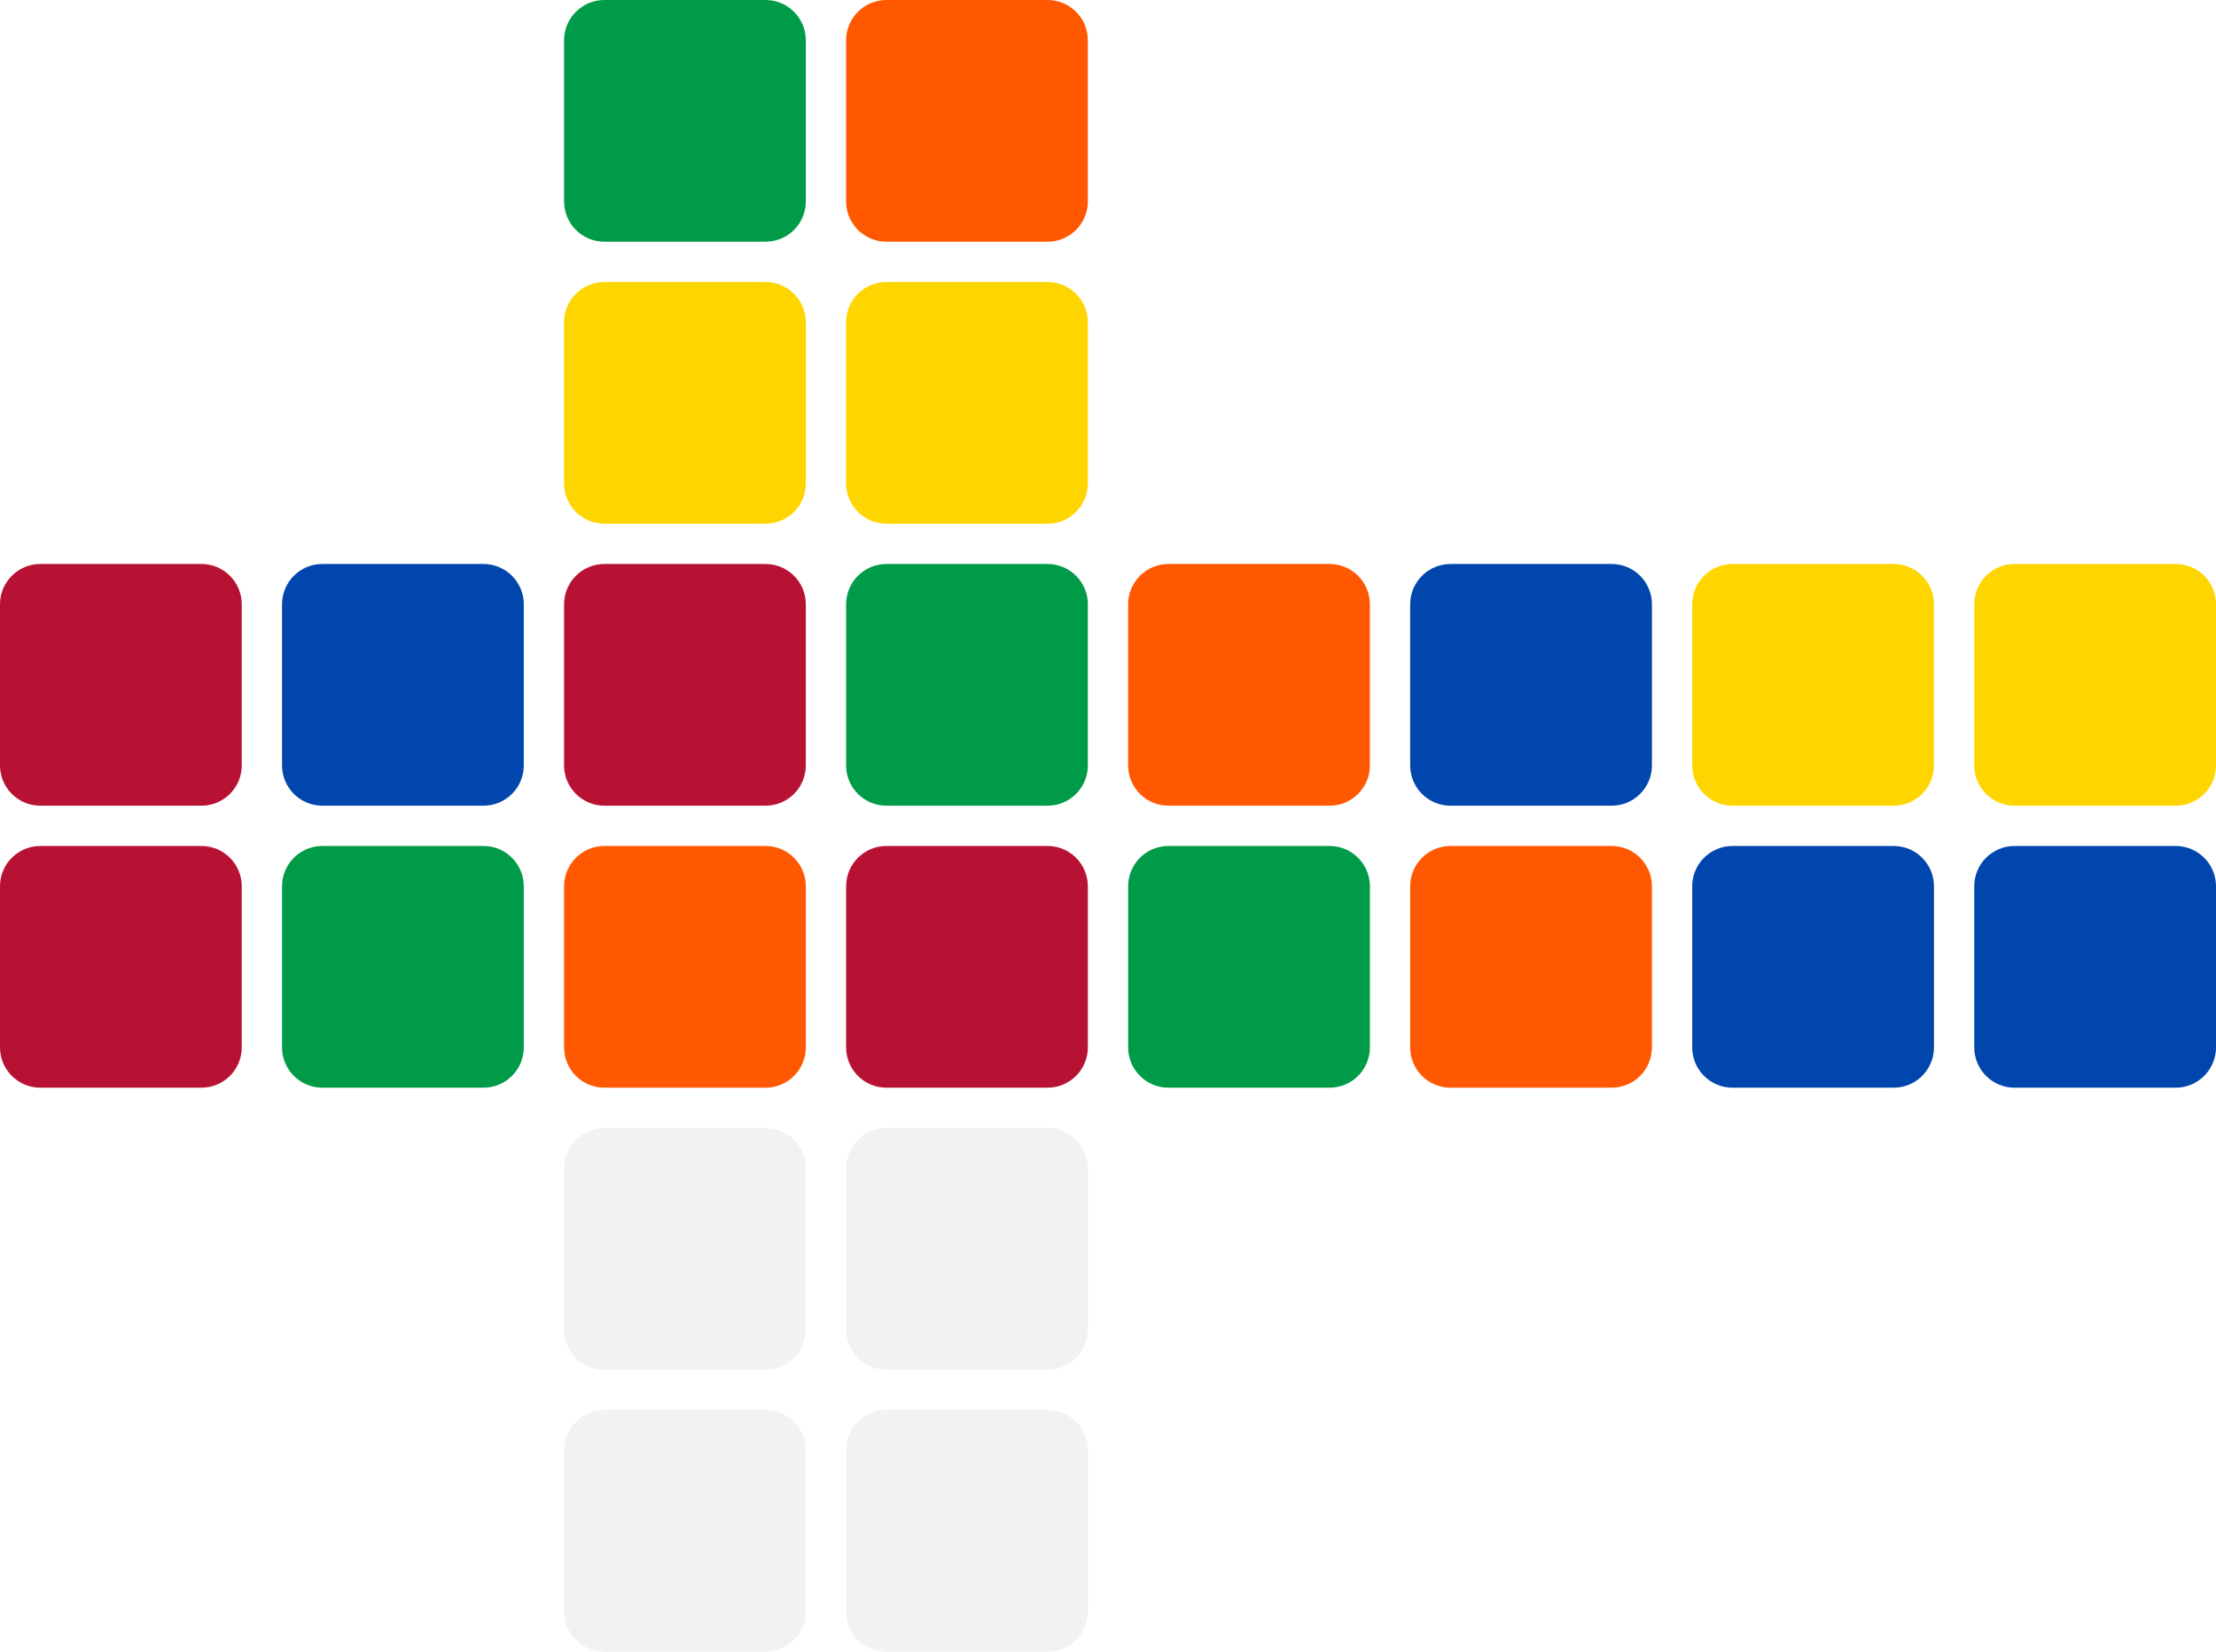
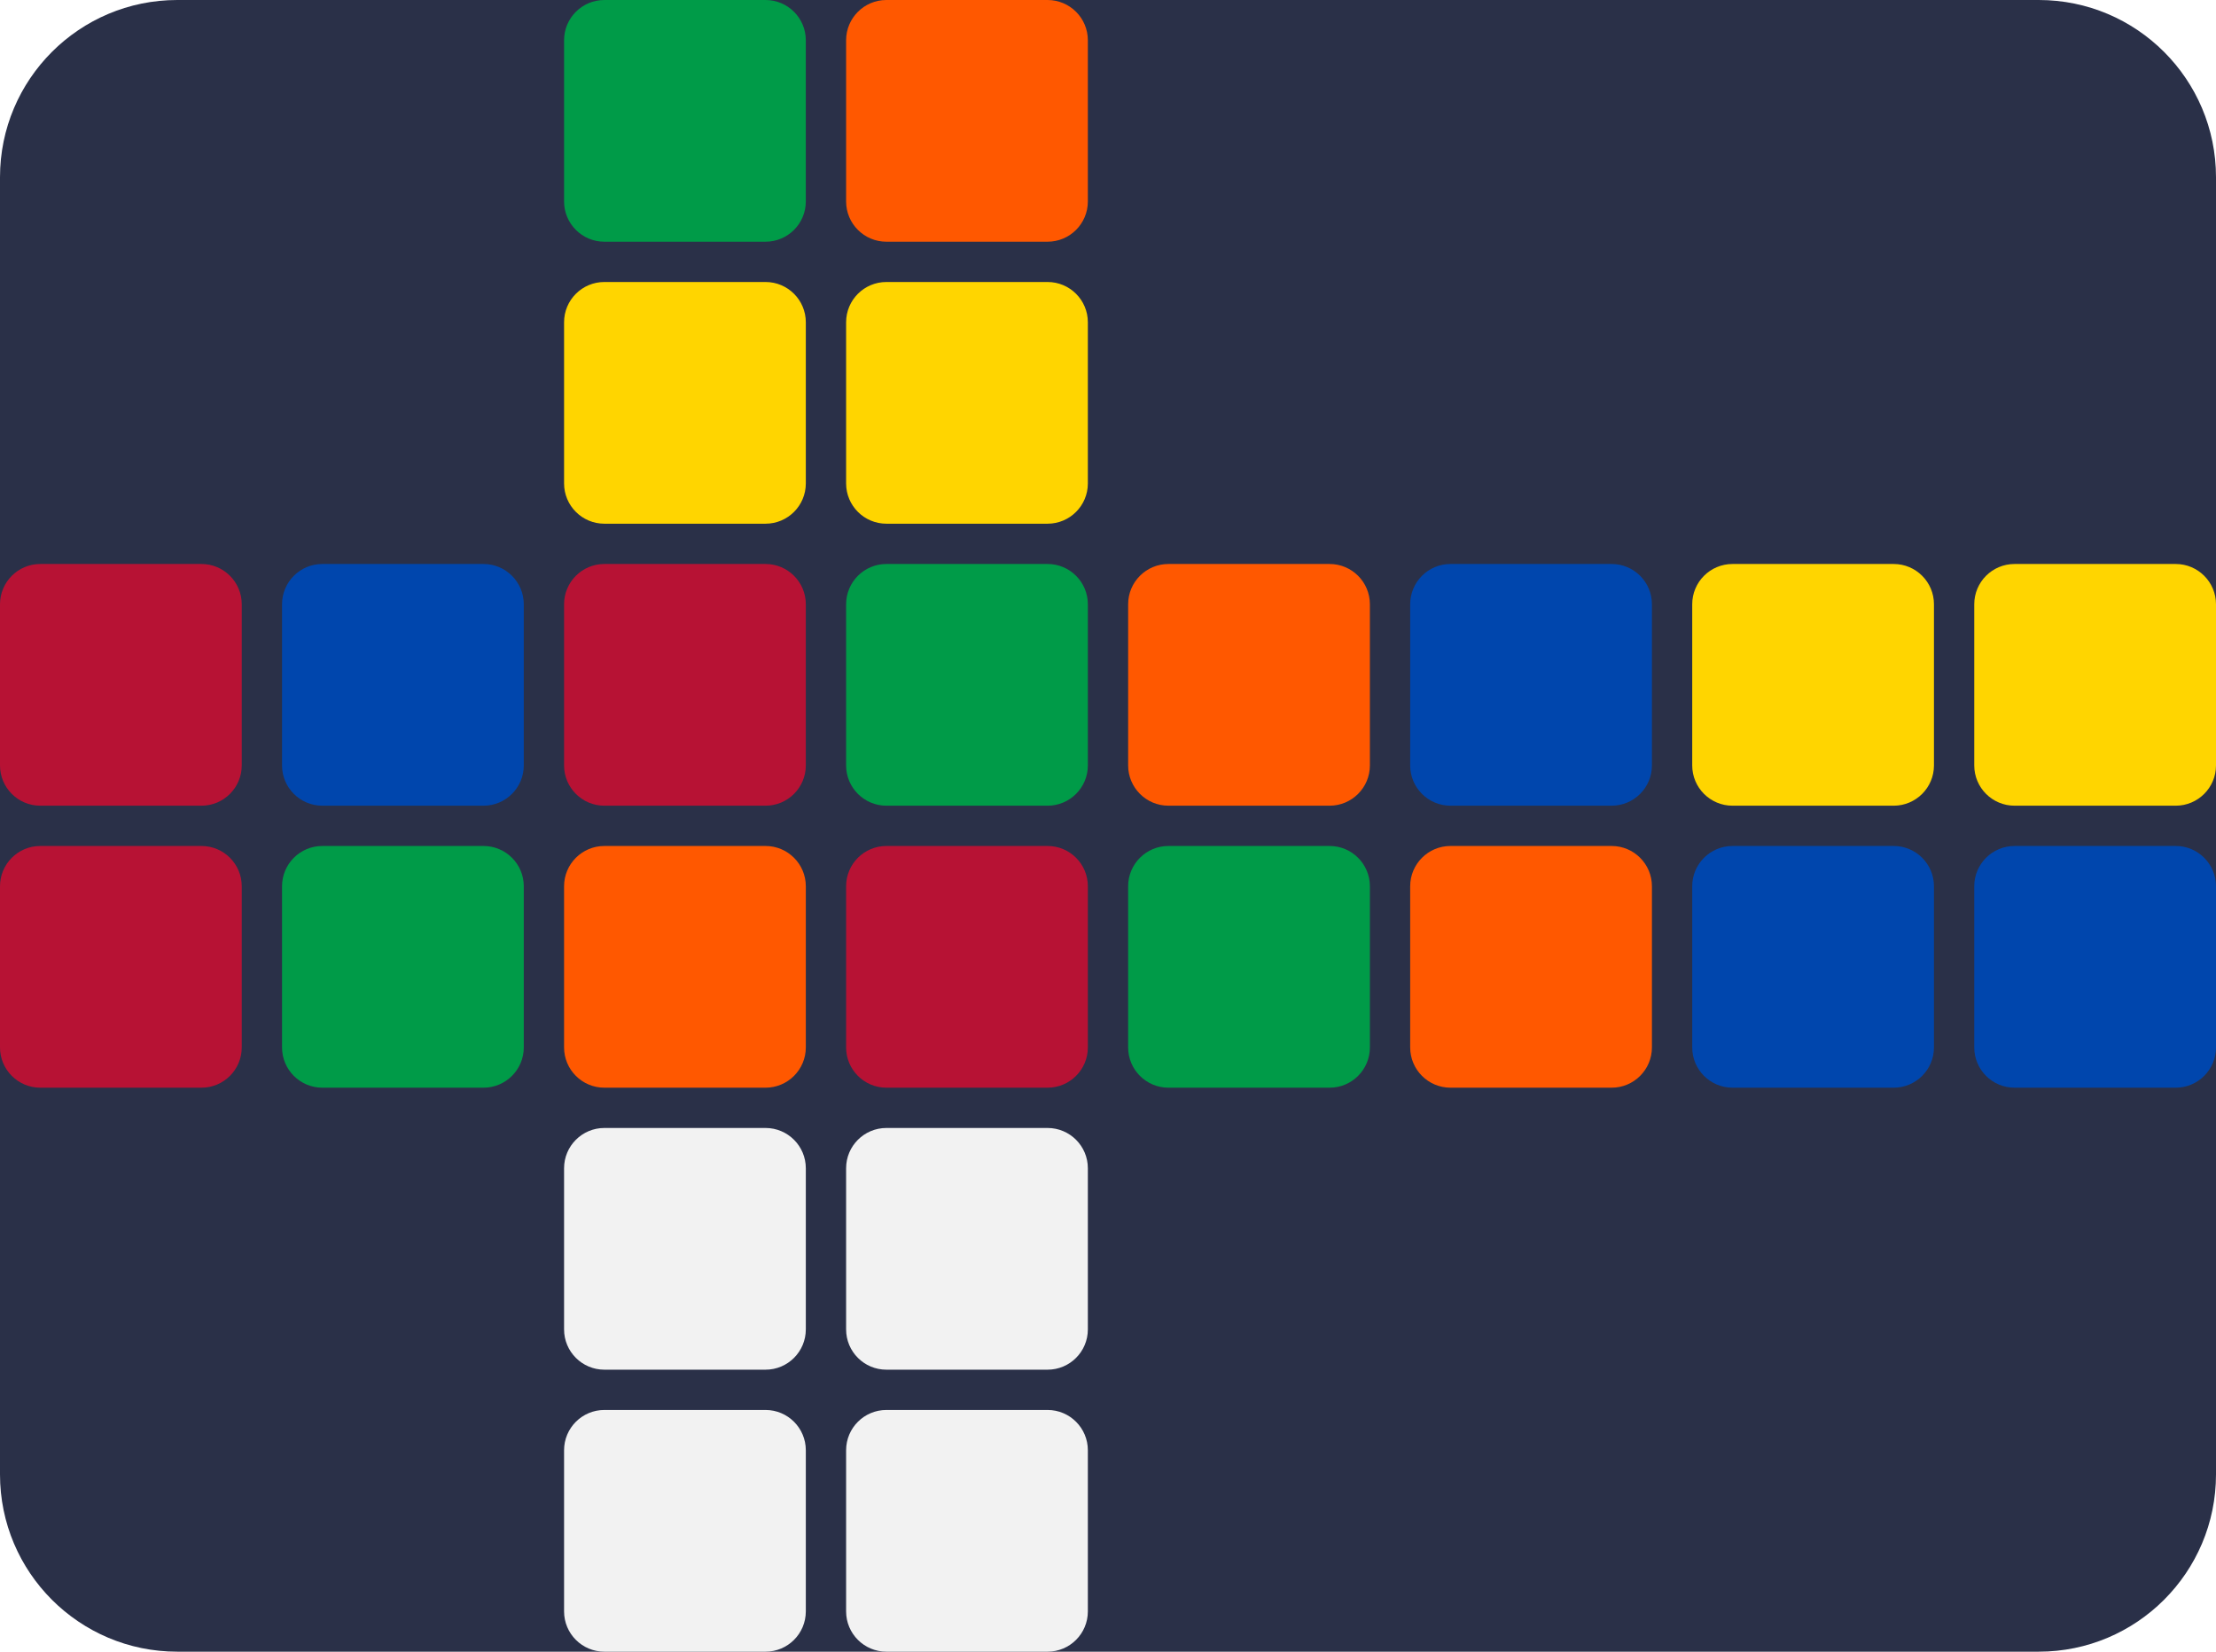
<svg xmlns="http://www.w3.org/2000/svg" viewBox="0 0 275 205">
+   <rect x="0" y="0" width="275" height="205" rx="22" fill="#2a3048" />
  <rect x="70" y="0" width="30" height="30" rx="5" fill="#009b48" />
  <rect x="105" y="0" width="30" height="30" rx="5" fill="#ff5800" />
  <rect x="70" y="35" width="30" height="30" rx="5" fill="#ffd500" />
  <rect x="105" y="35" width="30" height="30" rx="5" fill="#ffd500" />
  <rect x="0" y="70" width="30" height="30" rx="5" fill="#b71234" />
  <rect x="35" y="70" width="30" height="30" rx="5" fill="#0046ad" />
  <rect x="0" y="105" width="30" height="30" rx="5" fill="#b71234" />
  <rect x="35" y="105" width="30" height="30" rx="5" fill="#009b48" />
  <rect x="70" y="70" width="30" height="30" rx="5" fill="#b71234" />
  <rect x="105" y="70" width="30" height="30" rx="5" fill="#009b48" />
  <rect x="70" y="105" width="30" height="30" rx="5" fill="#ff5800" />
  <rect x="105" y="105" width="30" height="30" rx="5" fill="#b71234" />
  <rect x="140" y="70" width="30" height="30" rx="5" fill="#ff5800" />
  <rect x="175" y="70" width="30" height="30" rx="5" fill="#0046ad" />
  <rect x="140" y="105" width="30" height="30" rx="5" fill="#009b48" />
  <rect x="175" y="105" width="30" height="30" rx="5" fill="#ff5800" />
  <rect x="210" y="70" width="30" height="30" rx="5" fill="#ffd500" />
  <rect x="245" y="70" width="30" height="30" rx="5" fill="#ffd500" />
  <rect x="210" y="105" width="30" height="30" rx="5" fill="#0046ad" />
  <rect x="245" y="105" width="30" height="30" rx="5" fill="#0046ad" />
  <rect x="70" y="140" width="30" height="30" rx="5" fill="#f2f2f2" />
  <rect x="105" y="140" width="30" height="30" rx="5" fill="#f2f2f2" />
  <rect x="70" y="175" width="30" height="30" rx="5" fill="#f2f2f2" />
  <rect x="105" y="175" width="30" height="30" rx="5" fill="#f2f2f2" />
</svg>
